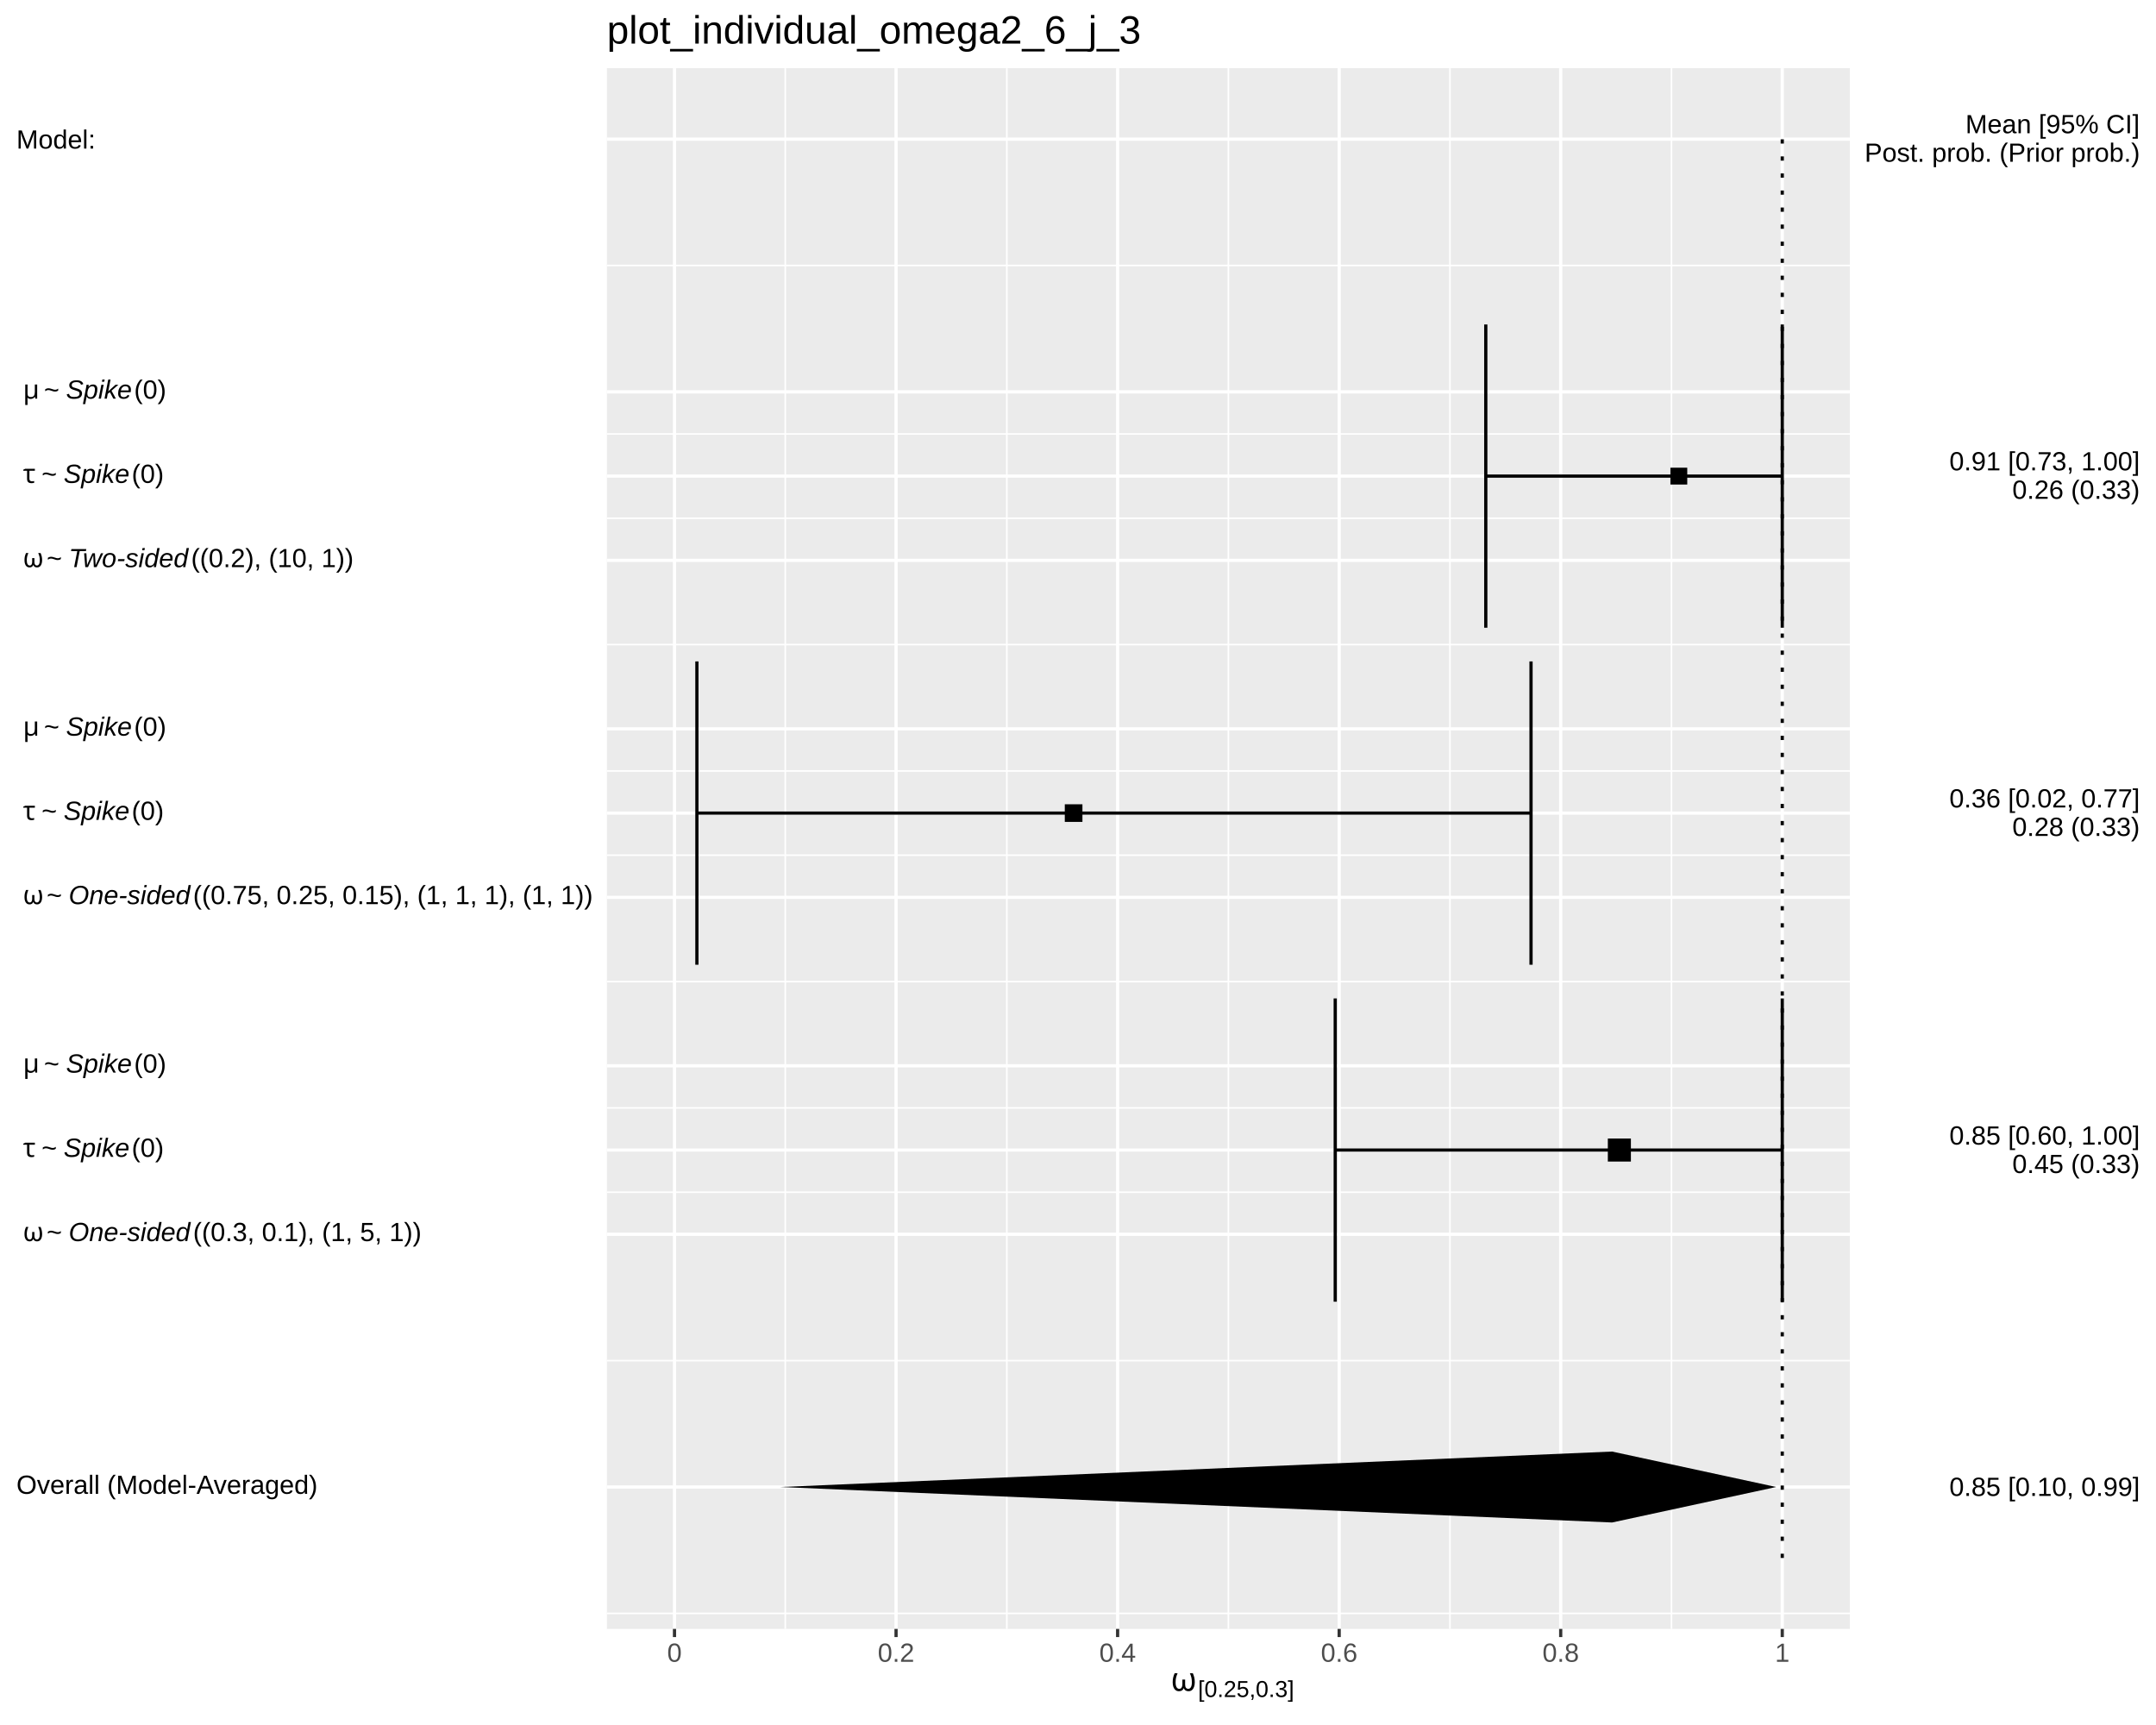
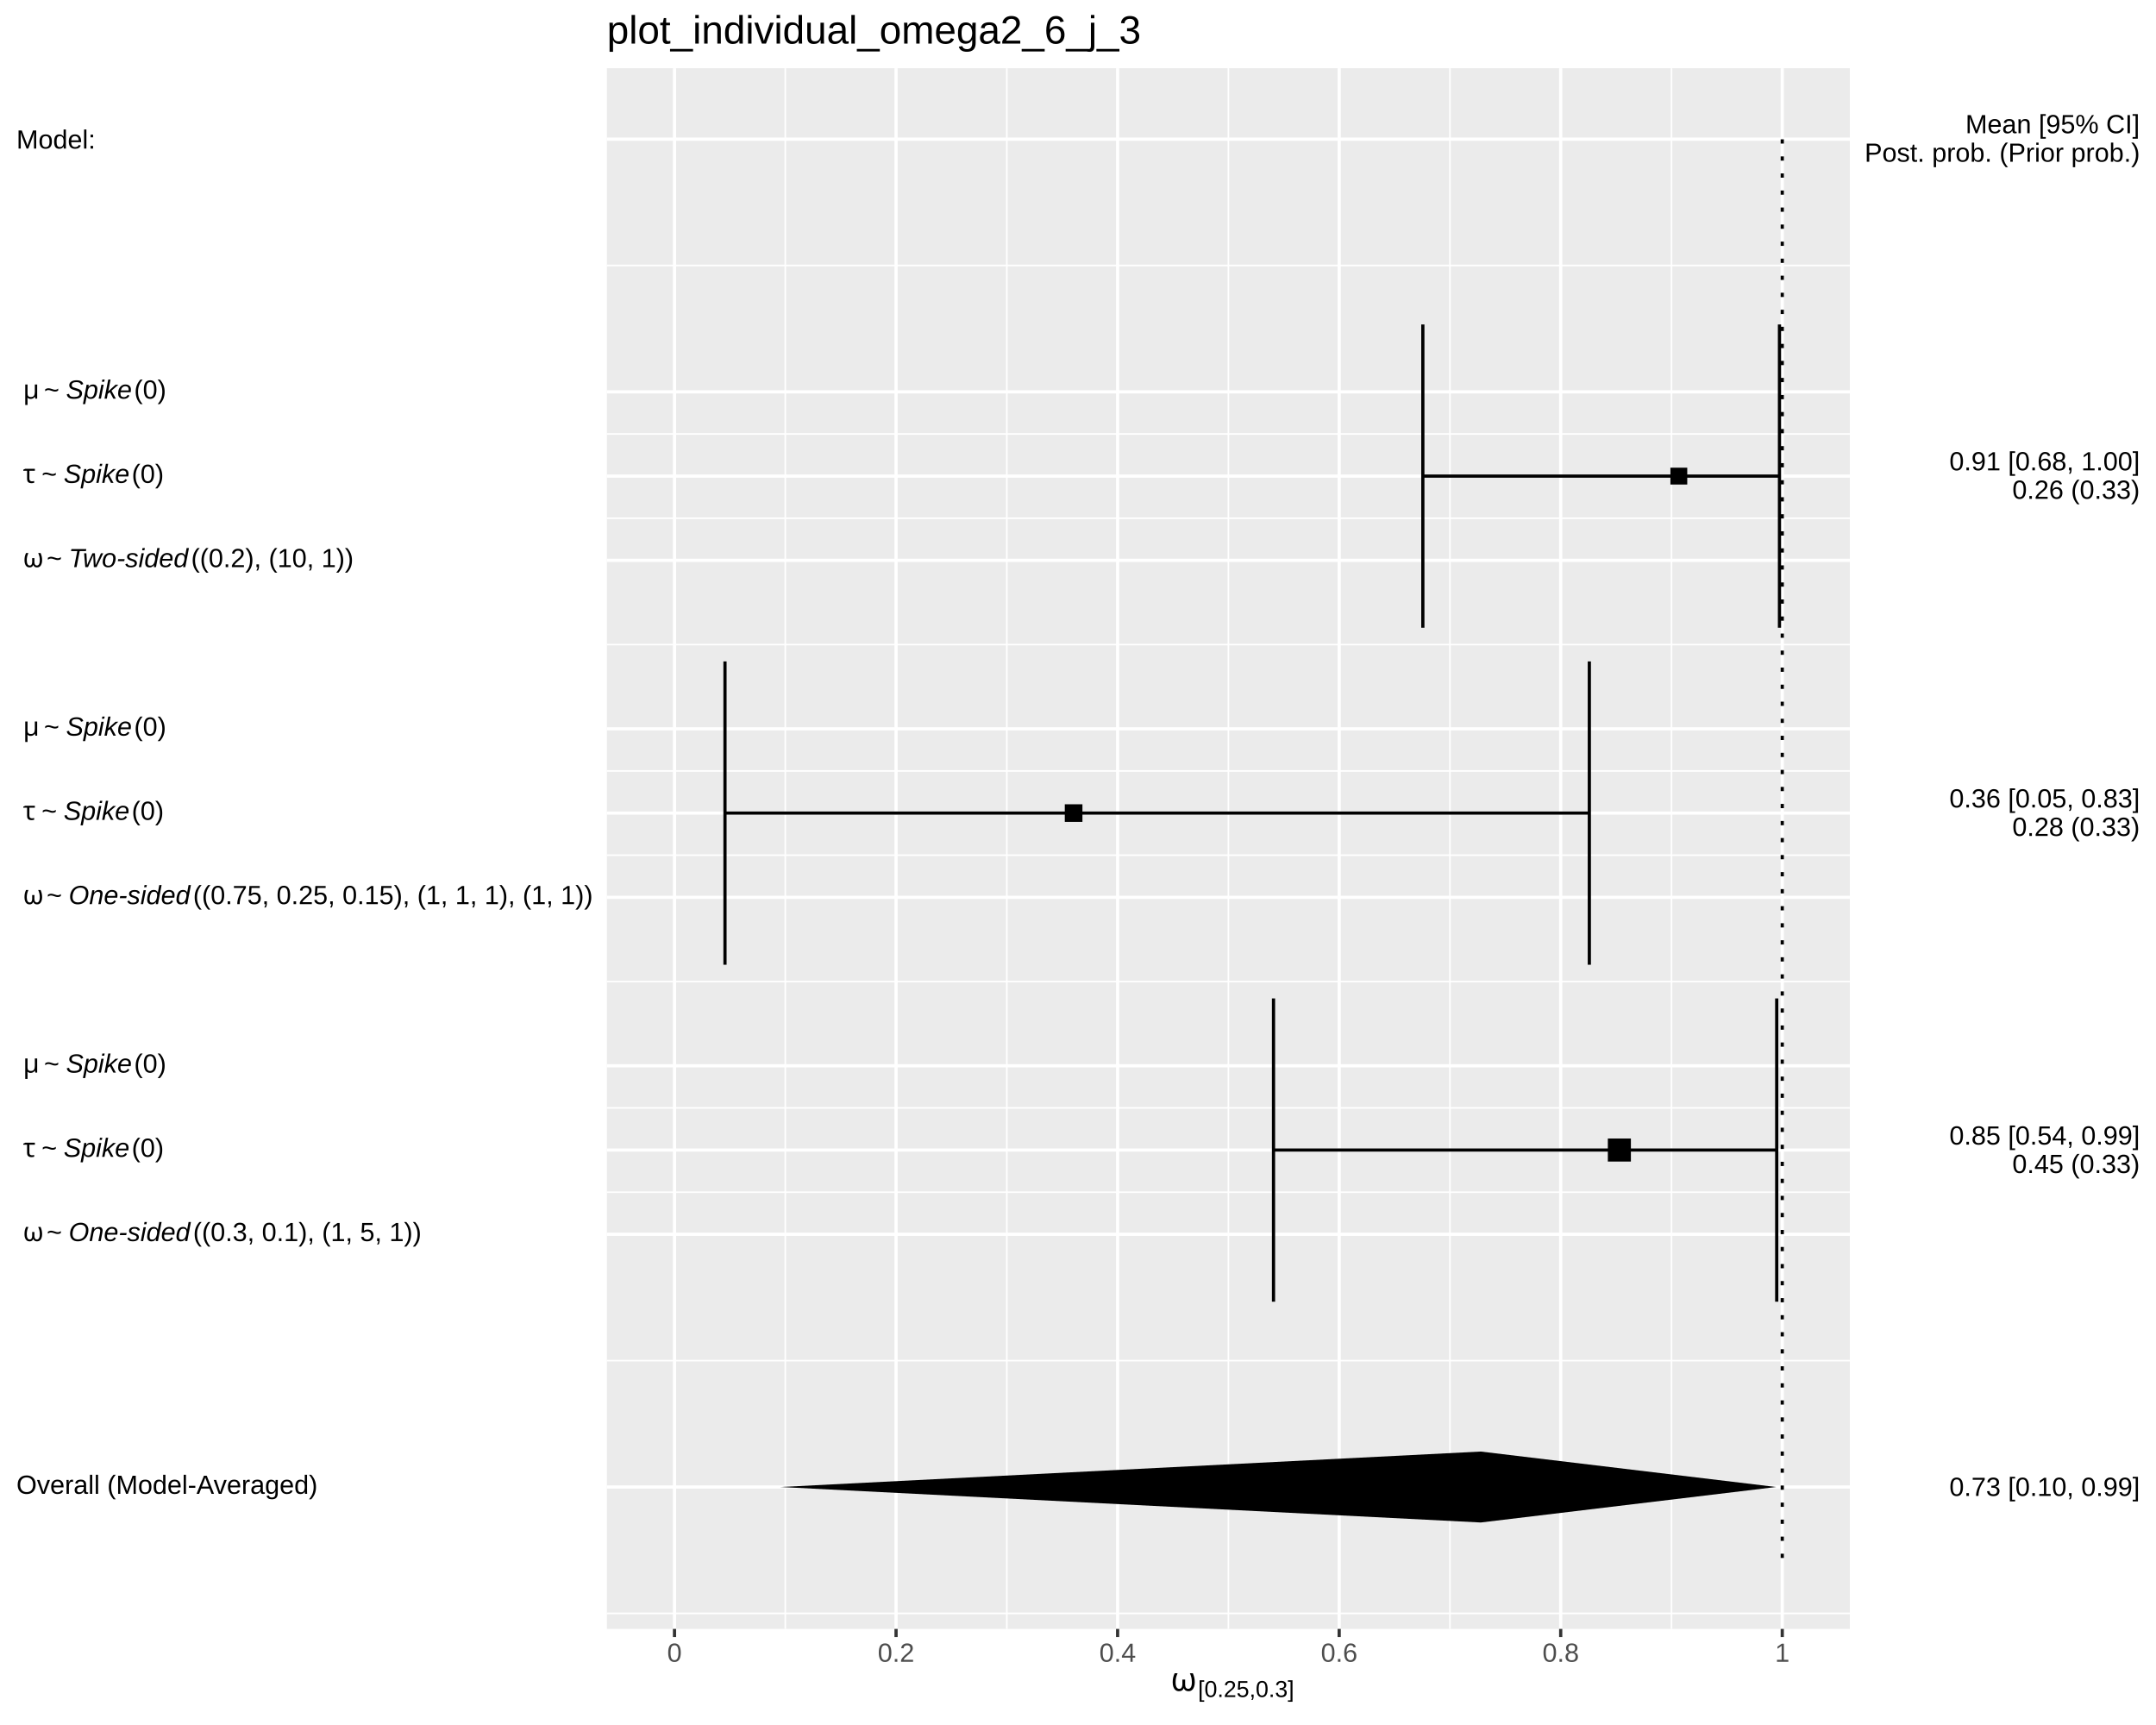
<svg xmlns="http://www.w3.org/2000/svg" viewBox="0 0 720.00 576.00">
  <defs>
    <style type="text/css">
    line, polyline, polygon, path, rect, circle {
      fill: none;
      stroke: #000000;
      stroke-linecap: round;
      stroke-linejoin: round;
      stroke-miterlimit: 10.00;
    }
  </style>
  </defs>
  <rect width="100%" height="100%" style="stroke: none; fill: #FFFFFF;" />
  <rect x="0.00" y="0.00" width="720.00" height="576.00" style="stroke-width: 1.07; stroke: #FFFFFF; fill: #FFFFFF;" />
  <defs>
    <clipPath id="cpMjAyLjY4fDYxNy43Nnw1NDMuOTF8MjIuNzc=">
      <rect x="202.68" y="22.77" width="415.08" height="521.14" />
    </clipPath>
  </defs>
  <rect x="202.68" y="22.77" width="415.08" height="521.14" style="stroke-width: 1.07; stroke: none; fill: #EBEBEB;" clip-path="url(#cpMjAyLjY4fDYxNy43Nnw1NDMuOTF8MjIuNzc=)" />
  <polyline points="202.68,538.73 617.76,538.73 " style="stroke-width: 0.53; stroke: #FFFFFF; stroke-linecap: butt;" clip-path="url(#cpMjAyLjY4fDYxNy43Nnw1NDMuOTF8MjIuNzc=)" />
  <polyline points="202.68,454.34 617.76,454.34 " style="stroke-width: 0.53; stroke: #FFFFFF; stroke-linecap: butt;" clip-path="url(#cpMjAyLjY4fDYxNy43Nnw1NDMuOTF8MjIuNzc=)" />
  <polyline points="202.68,398.08 617.76,398.08 " style="stroke-width: 0.53; stroke: #FFFFFF; stroke-linecap: butt;" clip-path="url(#cpMjAyLjY4fDYxNy43Nnw1NDMuOTF8MjIuNzc=)" />
  <polyline points="202.68,369.95 617.76,369.95 " style="stroke-width: 0.53; stroke: #FFFFFF; stroke-linecap: butt;" clip-path="url(#cpMjAyLjY4fDYxNy43Nnw1NDMuOTF8MjIuNzc=)" />
  <polyline points="202.68,327.76 617.76,327.76 " style="stroke-width: 0.53; stroke: #FFFFFF; stroke-linecap: butt;" clip-path="url(#cpMjAyLjY4fDYxNy43Nnw1NDMuOTF8MjIuNzc=)" />
  <polyline points="202.68,285.56 617.76,285.56 " style="stroke-width: 0.53; stroke: #FFFFFF; stroke-linecap: butt;" clip-path="url(#cpMjAyLjY4fDYxNy43Nnw1NDMuOTF8MjIuNzc=)" />
  <polyline points="202.68,257.43 617.76,257.43 " style="stroke-width: 0.53; stroke: #FFFFFF; stroke-linecap: butt;" clip-path="url(#cpMjAyLjY4fDYxNy43Nnw1NDMuOTF8MjIuNzc=)" />
  <polyline points="202.68,215.24 617.76,215.24 " style="stroke-width: 0.53; stroke: #FFFFFF; stroke-linecap: butt;" clip-path="url(#cpMjAyLjY4fDYxNy43Nnw1NDMuOTF8MjIuNzc=)" />
  <polyline points="202.68,173.04 617.76,173.04 " style="stroke-width: 0.53; stroke: #FFFFFF; stroke-linecap: butt;" clip-path="url(#cpMjAyLjY4fDYxNy43Nnw1NDMuOTF8MjIuNzc=)" />
  <polyline points="202.68,144.91 617.76,144.91 " style="stroke-width: 0.53; stroke: #FFFFFF; stroke-linecap: butt;" clip-path="url(#cpMjAyLjY4fDYxNy43Nnw1NDMuOTF8MjIuNzc=)" />
  <polyline points="202.68,88.65 617.76,88.65 " style="stroke-width: 0.53; stroke: #FFFFFF; stroke-linecap: butt;" clip-path="url(#cpMjAyLjY4fDYxNy43Nnw1NDMuOTF8MjIuNzc=)" />
  <polyline points="262.24,543.91 262.24,22.77 " style="stroke-width: 0.53; stroke: #FFFFFF; stroke-linecap: butt;" clip-path="url(#cpMjAyLjY4fDYxNy43Nnw1NDMuOTF8MjIuNzc=)" />
  <polyline points="336.23,543.91 336.23,22.77 " style="stroke-width: 0.53; stroke: #FFFFFF; stroke-linecap: butt;" clip-path="url(#cpMjAyLjY4fDYxNy43Nnw1NDMuOTF8MjIuNzc=)" />
  <polyline points="410.22,543.91 410.22,22.77 " style="stroke-width: 0.53; stroke: #FFFFFF; stroke-linecap: butt;" clip-path="url(#cpMjAyLjY4fDYxNy43Nnw1NDMuOTF8MjIuNzc=)" />
  <polyline points="484.21,543.91 484.21,22.77 " style="stroke-width: 0.53; stroke: #FFFFFF; stroke-linecap: butt;" clip-path="url(#cpMjAyLjY4fDYxNy43Nnw1NDMuOTF8MjIuNzc=)" />
  <polyline points="558.20,543.91 558.20,22.77 " style="stroke-width: 0.53; stroke: #FFFFFF; stroke-linecap: butt;" clip-path="url(#cpMjAyLjY4fDYxNy43Nnw1NDMuOTF8MjIuNzc=)" />
  <polyline points="202.68,496.53 617.76,496.53 " style="stroke-width: 1.07; stroke: #FFFFFF; stroke-linecap: butt;" clip-path="url(#cpMjAyLjY4fDYxNy43Nnw1NDMuOTF8MjIuNzc=)" />
  <polyline points="202.68,412.14 617.76,412.14 " style="stroke-width: 1.07; stroke: #FFFFFF; stroke-linecap: butt;" clip-path="url(#cpMjAyLjY4fDYxNy43Nnw1NDMuOTF8MjIuNzc=)" />
  <polyline points="202.68,384.01 617.76,384.01 " style="stroke-width: 1.07; stroke: #FFFFFF; stroke-linecap: butt;" clip-path="url(#cpMjAyLjY4fDYxNy43Nnw1NDMuOTF8MjIuNzc=)" />
  <polyline points="202.68,355.88 617.76,355.88 " style="stroke-width: 1.07; stroke: #FFFFFF; stroke-linecap: butt;" clip-path="url(#cpMjAyLjY4fDYxNy43Nnw1NDMuOTF8MjIuNzc=)" />
  <polyline points="202.68,299.63 617.76,299.63 " style="stroke-width: 1.07; stroke: #FFFFFF; stroke-linecap: butt;" clip-path="url(#cpMjAyLjY4fDYxNy43Nnw1NDMuOTF8MjIuNzc=)" />
  <polyline points="202.68,271.50 617.76,271.50 " style="stroke-width: 1.07; stroke: #FFFFFF; stroke-linecap: butt;" clip-path="url(#cpMjAyLjY4fDYxNy43Nnw1NDMuOTF8MjIuNzc=)" />
  <polyline points="202.68,243.37 617.76,243.37 " style="stroke-width: 1.07; stroke: #FFFFFF; stroke-linecap: butt;" clip-path="url(#cpMjAyLjY4fDYxNy43Nnw1NDMuOTF8MjIuNzc=)" />
  <polyline points="202.68,187.11 617.76,187.11 " style="stroke-width: 1.07; stroke: #FFFFFF; stroke-linecap: butt;" clip-path="url(#cpMjAyLjY4fDYxNy43Nnw1NDMuOTF8MjIuNzc=)" />
  <polyline points="202.68,158.98 617.76,158.98 " style="stroke-width: 1.07; stroke: #FFFFFF; stroke-linecap: butt;" clip-path="url(#cpMjAyLjY4fDYxNy43Nnw1NDMuOTF8MjIuNzc=)" />
  <polyline points="202.68,130.85 617.76,130.85 " style="stroke-width: 1.07; stroke: #FFFFFF; stroke-linecap: butt;" clip-path="url(#cpMjAyLjY4fDYxNy43Nnw1NDMuOTF8MjIuNzc=)" />
  <polyline points="202.68,46.46 617.76,46.46 " style="stroke-width: 1.07; stroke: #FFFFFF; stroke-linecap: butt;" clip-path="url(#cpMjAyLjY4fDYxNy43Nnw1NDMuOTF8MjIuNzc=)" />
  <polyline points="225.25,543.91 225.25,22.77 " style="stroke-width: 1.07; stroke: #FFFFFF; stroke-linecap: butt;" clip-path="url(#cpMjAyLjY4fDYxNy43Nnw1NDMuOTF8MjIuNzc=)" />
  <polyline points="299.24,543.91 299.24,22.77 " style="stroke-width: 1.07; stroke: #FFFFFF; stroke-linecap: butt;" clip-path="url(#cpMjAyLjY4fDYxNy43Nnw1NDMuOTF8MjIuNzc=)" />
  <polyline points="373.23,543.91 373.23,22.77 " style="stroke-width: 1.07; stroke: #FFFFFF; stroke-linecap: butt;" clip-path="url(#cpMjAyLjY4fDYxNy43Nnw1NDMuOTF8MjIuNzc=)" />
  <polyline points="447.22,543.91 447.22,22.77 " style="stroke-width: 1.07; stroke: #FFFFFF; stroke-linecap: butt;" clip-path="url(#cpMjAyLjY4fDYxNy43Nnw1NDMuOTF8MjIuNzc=)" />
  <polyline points="521.20,543.91 521.20,22.77 " style="stroke-width: 1.07; stroke: #FFFFFF; stroke-linecap: butt;" clip-path="url(#cpMjAyLjY4fDYxNy43Nnw1NDMuOTF8MjIuNzc=)" />
  <polyline points="595.19,543.91 595.19,22.77 " style="stroke-width: 1.07; stroke: #FFFFFF; stroke-linecap: butt;" clip-path="url(#cpMjAyLjY4fDYxNy43Nnw1NDMuOTF8MjIuNzc=)" />
-   <polyline points="595.19,209.61 595.19,108.34 " style="stroke-width: 1.07; stroke-linecap: butt;" clip-path="url(#cpMjAyLjY4fDYxNy43Nnw1NDMuOTF8MjIuNzc=)" />
-   <polyline points="595.19,158.98 496.18,158.98 " style="stroke-width: 1.07; stroke-linecap: butt;" clip-path="url(#cpMjAyLjY4fDYxNy43Nnw1NDMuOTF8MjIuNzc=)" />
-   <polyline points="496.18,209.61 496.18,108.34 " style="stroke-width: 1.07; stroke-linecap: butt;" clip-path="url(#cpMjAyLjY4fDYxNy43Nnw1NDMuOTF8MjIuNzc=)" />
-   <polyline points="511.29,322.13 511.29,220.86 " style="stroke-width: 1.07; stroke-linecap: butt;" clip-path="url(#cpMjAyLjY4fDYxNy43Nnw1NDMuOTF8MjIuNzc=)" />
-   <polyline points="511.29,271.50 232.73,271.50 " style="stroke-width: 1.07; stroke-linecap: butt;" clip-path="url(#cpMjAyLjY4fDYxNy43Nnw1NDMuOTF8MjIuNzc=)" />
-   <polyline points="232.73,322.13 232.73,220.86 " style="stroke-width: 1.07; stroke-linecap: butt;" clip-path="url(#cpMjAyLjY4fDYxNy43Nnw1NDMuOTF8MjIuNzc=)" />
-   <polyline points="595.19,434.65 595.19,333.38 " style="stroke-width: 1.07; stroke-linecap: butt;" clip-path="url(#cpMjAyLjY4fDYxNy43Nnw1NDMuOTF8MjIuNzc=)" />
-   <polyline points="595.19,384.01 445.90,384.01 " style="stroke-width: 1.07; stroke-linecap: butt;" clip-path="url(#cpMjAyLjY4fDYxNy43Nnw1NDMuOTF8MjIuNzc=)" />
-   <polyline points="445.90,434.65 445.90,333.38 " style="stroke-width: 1.07; stroke-linecap: butt;" clip-path="url(#cpMjAyLjY4fDYxNy43Nnw1NDMuOTF8MjIuNzc=)" />
+   <polyline points="594.26,209.61 594.26,108.34 " style="stroke-width: 1.07; stroke-linecap: butt;" clip-path="url(#cpMjAyLjY4fDYxNy43Nnw1NDMuOTF8MjIuNzc=)" />
+   <polyline points="594.26,158.98 475.16,158.98 " style="stroke-width: 1.07; stroke-linecap: butt;" clip-path="url(#cpMjAyLjY4fDYxNy43Nnw1NDMuOTF8MjIuNzc=)" />
+   <polyline points="475.16,209.61 475.16,108.34 " style="stroke-width: 1.07; stroke-linecap: butt;" clip-path="url(#cpMjAyLjY4fDYxNy43Nnw1NDMuOTF8MjIuNzc=)" />
+   <polyline points="530.76,322.13 530.76,220.86 " style="stroke-width: 1.07; stroke-linecap: butt;" clip-path="url(#cpMjAyLjY4fDYxNy43Nnw1NDMuOTF8MjIuNzc=)" />
+   <polyline points="530.76,271.50 242.11,271.50 " style="stroke-width: 1.07; stroke-linecap: butt;" clip-path="url(#cpMjAyLjY4fDYxNy43Nnw1NDMuOTF8MjIuNzc=)" />
+   <polyline points="242.11,322.13 242.11,220.86 " style="stroke-width: 1.07; stroke-linecap: butt;" clip-path="url(#cpMjAyLjY4fDYxNy43Nnw1NDMuOTF8MjIuNzc=)" />
+   <polyline points="593.34,434.65 593.34,333.38 " style="stroke-width: 1.07; stroke-linecap: butt;" clip-path="url(#cpMjAyLjY4fDYxNy43Nnw1NDMuOTF8MjIuNzc=)" />
+   <polyline points="593.34,384.01 425.29,384.01 " style="stroke-width: 1.07; stroke-linecap: butt;" clip-path="url(#cpMjAyLjY4fDYxNy43Nnw1NDMuOTF8MjIuNzc=)" />
+   <polyline points="425.29,434.65 425.29,333.38 " style="stroke-width: 1.07; stroke-linecap: butt;" clip-path="url(#cpMjAyLjY4fDYxNy43Nnw1NDMuOTF8MjIuNzc=)" />
  <polygon points="557.84,161.79 563.46,161.79 563.46,156.17 557.84,156.17 " style="stroke-width: 0.71; stroke: none; fill: #000000;" clip-path="url(#cpMjAyLjY4fDYxNy43Nnw1NDMuOTF8MjIuNzc=)" />
  <polygon points="355.59,274.44 361.48,274.44 361.48,268.56 355.59,268.56 " style="stroke-width: 0.71; stroke: none; fill: #000000;" clip-path="url(#cpMjAyLjY4fDYxNy43Nnw1NDMuOTF8MjIuNzc=)" />
  <polygon points="536.94,387.86 544.64,387.86 544.64,380.17 536.94,380.17 " style="stroke-width: 0.71; stroke: none; fill: #000000;" clip-path="url(#cpMjAyLjY4fDYxNy43Nnw1NDMuOTF8MjIuNzc=)" />
-   <polygon points="538.35,508.38 260.56,496.53 538.35,484.69 593.17,496.53 " style="stroke-width: 1.07; stroke: none; fill: #000000;" clip-path="url(#cpMjAyLjY4fDYxNy43Nnw1NDMuOTF8MjIuNzc=)" />
+   <polygon points="494.51,508.38 260.56,496.53 494.51,484.69 593.17,496.53 " style="stroke-width: 1.07; stroke: none; fill: #000000;" clip-path="url(#cpMjAyLjY4fDYxNy43Nnw1NDMuOTF8MjIuNzc=)" />
  <polyline points="595.19,520.22 595.19,46.46 " style="stroke-width: 1.07; stroke-dasharray: 1.42,4.27; stroke-linecap: butt;" clip-path="url(#cpMjAyLjY4fDYxNy43Nnw1NDMuOTF8MjIuNzc=)" />
  <defs>
    <clipPath id="cpMC4wMHw3MjAuMDB8NTc2LjAwfDAuMDA=">
      <rect x="0.00" y="0.00" width="720.00" height="576.00" />
    </clipPath>
  </defs>
  <g clip-path="url(#cpMC4wMHw3MjAuMDB8NTc2LjAwfDAuMDA=)">
    <text x="5.48" y="498.81" style="font-size: 8.80px; font-family: Liberation Sans;" textLength="100.52px" lengthAdjust="spacingAndGlyphs">Overall (Model-Averaged)</text>
  </g>
  <g clip-path="url(#cpMC4wMHw3MjAuMDB8NTc2LjAwfDAuMDA=)">
    <text x="5.48" y="414.42" style="font-size: 8.80px; font-family: Symbola;" textLength="2.20px" lengthAdjust="spacingAndGlyphs"> </text>
  </g>
  <g clip-path="url(#cpMC4wMHw3MjAuMDB8NTc2LjAwfDAuMDA=)">
    <text x="7.68" y="414.42" style="font-size: 8.80px; font-family: Symbola;" textLength="5.70px" lengthAdjust="spacingAndGlyphs">ω</text>
  </g>
  <g clip-path="url(#cpMC4wMHw3MjAuMDB8NTc2LjAwfDAuMDA=)">
    <text x="13.39" y="414.42" style="font-size: 8.80px; font-family: Symbola;" textLength="2.20px" lengthAdjust="spacingAndGlyphs"> </text>
  </g>
  <g clip-path="url(#cpMC4wMHw3MjAuMDB8NTc2LjAwfDAuMDA=)">
    <text x="15.59" y="414.42" style="font-size: 8.80px; font-family: Liberation Sans;" textLength="5.14px" lengthAdjust="spacingAndGlyphs">~</text>
  </g>
  <g clip-path="url(#cpMC4wMHw3MjAuMDB8NTc2LjAwfDAuMDA=)">
    <text x="20.73" y="414.42" style="font-size: 8.80px; font-family: Symbola;" textLength="2.20px" lengthAdjust="spacingAndGlyphs"> </text>
  </g>
  <g clip-path="url(#cpMC4wMHw3MjAuMDB8NTc2LjAwfDAuMDA=)">
    <text x="22.93" y="414.42" style="font-size: 8.80px; font-style: italic; font-family: Liberation Sans;" textLength="40.58px" lengthAdjust="spacingAndGlyphs">One-sided</text>
  </g>
  <g clip-path="url(#cpMC4wMHw3MjAuMDB8NTc2LjAwfDAuMDA=)">
    <text x="64.47" y="414.42" style="font-size: 8.80px; font-family: Liberation Sans;" textLength="76.14px" lengthAdjust="spacingAndGlyphs">((0.3, 0.1), (1, 5, 1))</text>
  </g>
  <g clip-path="url(#cpMC4wMHw3MjAuMDB8NTc2LjAwfDAuMDA=)">
    <text x="5.48" y="386.29" style="font-size: 8.80px; font-family: Symbola;" textLength="2.20px" lengthAdjust="spacingAndGlyphs"> </text>
  </g>
  <g clip-path="url(#cpMC4wMHw3MjAuMDB8NTc2LjAwfDAuMDA=)">
    <text x="7.68" y="386.29" style="font-size: 8.80px; font-family: Symbola;" textLength="4.02px" lengthAdjust="spacingAndGlyphs">τ</text>
  </g>
  <g clip-path="url(#cpMC4wMHw3MjAuMDB8NTc2LjAwfDAuMDA=)">
    <text x="11.70" y="386.29" style="font-size: 8.80px; font-family: Symbola;" textLength="2.20px" lengthAdjust="spacingAndGlyphs"> </text>
  </g>
  <g clip-path="url(#cpMC4wMHw3MjAuMDB8NTc2LjAwfDAuMDA=)">
    <text x="13.90" y="386.29" style="font-size: 8.80px; font-family: Liberation Sans;" textLength="5.14px" lengthAdjust="spacingAndGlyphs">~</text>
  </g>
  <g clip-path="url(#cpMC4wMHw3MjAuMDB8NTc2LjAwfDAuMDA=)">
    <text x="19.04" y="386.29" style="font-size: 8.80px; font-family: Symbola;" textLength="2.20px" lengthAdjust="spacingAndGlyphs"> </text>
  </g>
  <g clip-path="url(#cpMC4wMHw3MjAuMDB8NTc2LjAwfDAuMDA=)">
    <text x="21.25" y="386.29" style="font-size: 8.80px; font-style: italic; font-family: Liberation Sans;" textLength="22.02px" lengthAdjust="spacingAndGlyphs">Spike</text>
  </g>
  <g clip-path="url(#cpMC4wMHw3MjAuMDB8NTc2LjAwfDAuMDA=)">
    <text x="43.97" y="386.29" style="font-size: 8.80px; font-family: Liberation Sans;" textLength="10.73px" lengthAdjust="spacingAndGlyphs">(0)</text>
  </g>
  <g clip-path="url(#cpMC4wMHw3MjAuMDB8NTc2LjAwfDAuMDA=)">
    <text x="5.48" y="358.16" style="font-size: 8.80px; font-family: Symbola;" textLength="2.20px" lengthAdjust="spacingAndGlyphs"> </text>
  </g>
  <g clip-path="url(#cpMC4wMHw3MjAuMDB8NTc2LjAwfDAuMDA=)">
    <text x="7.68" y="358.16" style="font-size: 8.80px; font-family: Symbola;" textLength="4.81px" lengthAdjust="spacingAndGlyphs">μ</text>
  </g>
  <g clip-path="url(#cpMC4wMHw3MjAuMDB8NTc2LjAwfDAuMDA=)">
    <text x="12.50" y="358.16" style="font-size: 8.80px; font-family: Symbola;" textLength="2.20px" lengthAdjust="spacingAndGlyphs"> </text>
  </g>
  <g clip-path="url(#cpMC4wMHw3MjAuMDB8NTc2LjAwfDAuMDA=)">
    <text x="14.70" y="358.16" style="font-size: 8.80px; font-family: Liberation Sans;" textLength="5.14px" lengthAdjust="spacingAndGlyphs">~</text>
  </g>
  <g clip-path="url(#cpMC4wMHw3MjAuMDB8NTc2LjAwfDAuMDA=)">
    <text x="19.84" y="358.16" style="font-size: 8.80px; font-family: Symbola;" textLength="2.20px" lengthAdjust="spacingAndGlyphs"> </text>
  </g>
  <g clip-path="url(#cpMC4wMHw3MjAuMDB8NTc2LjAwfDAuMDA=)">
    <text x="22.04" y="358.16" style="font-size: 8.80px; font-style: italic; font-family: Liberation Sans;" textLength="22.02px" lengthAdjust="spacingAndGlyphs">Spike</text>
  </g>
  <g clip-path="url(#cpMC4wMHw3MjAuMDB8NTc2LjAwfDAuMDA=)">
    <text x="44.77" y="358.16" style="font-size: 8.80px; font-family: Liberation Sans;" textLength="10.73px" lengthAdjust="spacingAndGlyphs">(0)</text>
  </g>
  <g clip-path="url(#cpMC4wMHw3MjAuMDB8NTc2LjAwfDAuMDA=)">
    <text x="5.48" y="301.90" style="font-size: 8.80px; font-family: Symbola;" textLength="2.20px" lengthAdjust="spacingAndGlyphs"> </text>
  </g>
  <g clip-path="url(#cpMC4wMHw3MjAuMDB8NTc2LjAwfDAuMDA=)">
    <text x="7.68" y="301.90" style="font-size: 8.80px; font-family: Symbola;" textLength="5.70px" lengthAdjust="spacingAndGlyphs">ω</text>
  </g>
  <g clip-path="url(#cpMC4wMHw3MjAuMDB8NTc2LjAwfDAuMDA=)">
    <text x="13.39" y="301.90" style="font-size: 8.80px; font-family: Symbola;" textLength="2.20px" lengthAdjust="spacingAndGlyphs"> </text>
  </g>
  <g clip-path="url(#cpMC4wMHw3MjAuMDB8NTc2LjAwfDAuMDA=)">
    <text x="15.59" y="301.90" style="font-size: 8.80px; font-family: Liberation Sans;" textLength="5.14px" lengthAdjust="spacingAndGlyphs">~</text>
  </g>
  <g clip-path="url(#cpMC4wMHw3MjAuMDB8NTc2LjAwfDAuMDA=)">
    <text x="20.73" y="301.90" style="font-size: 8.80px; font-family: Symbola;" textLength="2.20px" lengthAdjust="spacingAndGlyphs"> </text>
  </g>
  <g clip-path="url(#cpMC4wMHw3MjAuMDB8NTc2LjAwfDAuMDA=)">
    <text x="22.93" y="301.90" style="font-size: 8.80px; font-style: italic; font-family: Liberation Sans;" textLength="40.58px" lengthAdjust="spacingAndGlyphs">One-sided</text>
  </g>
  <g clip-path="url(#cpMC4wMHw3MjAuMDB8NTc2LjAwfDAuMDA=)">
    <text x="64.47" y="301.90" style="font-size: 8.80px; font-family: Liberation Sans;" textLength="133.28px" lengthAdjust="spacingAndGlyphs">((0.75, 0.25, 0.15), (1, 1, 1), (1, 1))</text>
  </g>
  <g clip-path="url(#cpMC4wMHw3MjAuMDB8NTc2LjAwfDAuMDA=)">
    <text x="5.48" y="273.77" style="font-size: 8.80px; font-family: Symbola;" textLength="2.20px" lengthAdjust="spacingAndGlyphs"> </text>
  </g>
  <g clip-path="url(#cpMC4wMHw3MjAuMDB8NTc2LjAwfDAuMDA=)">
    <text x="7.68" y="273.77" style="font-size: 8.80px; font-family: Symbola;" textLength="4.02px" lengthAdjust="spacingAndGlyphs">τ</text>
  </g>
  <g clip-path="url(#cpMC4wMHw3MjAuMDB8NTc2LjAwfDAuMDA=)">
    <text x="11.70" y="273.77" style="font-size: 8.80px; font-family: Symbola;" textLength="2.20px" lengthAdjust="spacingAndGlyphs"> </text>
  </g>
  <g clip-path="url(#cpMC4wMHw3MjAuMDB8NTc2LjAwfDAuMDA=)">
    <text x="13.90" y="273.77" style="font-size: 8.80px; font-family: Liberation Sans;" textLength="5.14px" lengthAdjust="spacingAndGlyphs">~</text>
  </g>
  <g clip-path="url(#cpMC4wMHw3MjAuMDB8NTc2LjAwfDAuMDA=)">
    <text x="19.04" y="273.77" style="font-size: 8.80px; font-family: Symbola;" textLength="2.20px" lengthAdjust="spacingAndGlyphs"> </text>
  </g>
  <g clip-path="url(#cpMC4wMHw3MjAuMDB8NTc2LjAwfDAuMDA=)">
    <text x="21.25" y="273.77" style="font-size: 8.80px; font-style: italic; font-family: Liberation Sans;" textLength="22.02px" lengthAdjust="spacingAndGlyphs">Spike</text>
  </g>
  <g clip-path="url(#cpMC4wMHw3MjAuMDB8NTc2LjAwfDAuMDA=)">
    <text x="43.97" y="273.77" style="font-size: 8.80px; font-family: Liberation Sans;" textLength="10.73px" lengthAdjust="spacingAndGlyphs">(0)</text>
  </g>
  <g clip-path="url(#cpMC4wMHw3MjAuMDB8NTc2LjAwfDAuMDA=)">
    <text x="5.48" y="245.64" style="font-size: 8.80px; font-family: Symbola;" textLength="2.20px" lengthAdjust="spacingAndGlyphs"> </text>
  </g>
  <g clip-path="url(#cpMC4wMHw3MjAuMDB8NTc2LjAwfDAuMDA=)">
    <text x="7.68" y="245.64" style="font-size: 8.80px; font-family: Symbola;" textLength="4.81px" lengthAdjust="spacingAndGlyphs">μ</text>
  </g>
  <g clip-path="url(#cpMC4wMHw3MjAuMDB8NTc2LjAwfDAuMDA=)">
    <text x="12.50" y="245.64" style="font-size: 8.80px; font-family: Symbola;" textLength="2.20px" lengthAdjust="spacingAndGlyphs"> </text>
  </g>
  <g clip-path="url(#cpMC4wMHw3MjAuMDB8NTc2LjAwfDAuMDA=)">
    <text x="14.70" y="245.64" style="font-size: 8.80px; font-family: Liberation Sans;" textLength="5.14px" lengthAdjust="spacingAndGlyphs">~</text>
  </g>
  <g clip-path="url(#cpMC4wMHw3MjAuMDB8NTc2LjAwfDAuMDA=)">
    <text x="19.84" y="245.64" style="font-size: 8.80px; font-family: Symbola;" textLength="2.20px" lengthAdjust="spacingAndGlyphs"> </text>
  </g>
  <g clip-path="url(#cpMC4wMHw3MjAuMDB8NTc2LjAwfDAuMDA=)">
    <text x="22.04" y="245.64" style="font-size: 8.80px; font-style: italic; font-family: Liberation Sans;" textLength="22.02px" lengthAdjust="spacingAndGlyphs">Spike</text>
  </g>
  <g clip-path="url(#cpMC4wMHw3MjAuMDB8NTc2LjAwfDAuMDA=)">
    <text x="44.77" y="245.64" style="font-size: 8.80px; font-family: Liberation Sans;" textLength="10.73px" lengthAdjust="spacingAndGlyphs">(0)</text>
  </g>
  <g clip-path="url(#cpMC4wMHw3MjAuMDB8NTc2LjAwfDAuMDA=)">
    <text x="5.48" y="189.38" style="font-size: 8.80px; font-family: Symbola;" textLength="2.20px" lengthAdjust="spacingAndGlyphs"> </text>
  </g>
  <g clip-path="url(#cpMC4wMHw3MjAuMDB8NTc2LjAwfDAuMDA=)">
    <text x="7.68" y="189.38" style="font-size: 8.80px; font-family: Symbola;" textLength="5.70px" lengthAdjust="spacingAndGlyphs">ω</text>
  </g>
  <g clip-path="url(#cpMC4wMHw3MjAuMDB8NTc2LjAwfDAuMDA=)">
    <text x="13.39" y="189.38" style="font-size: 8.80px; font-family: Symbola;" textLength="2.20px" lengthAdjust="spacingAndGlyphs"> </text>
  </g>
  <g clip-path="url(#cpMC4wMHw3MjAuMDB8NTc2LjAwfDAuMDA=)">
    <text x="15.59" y="189.38" style="font-size: 8.80px; font-family: Liberation Sans;" textLength="5.14px" lengthAdjust="spacingAndGlyphs">~</text>
  </g>
  <g clip-path="url(#cpMC4wMHw3MjAuMDB8NTc2LjAwfDAuMDA=)">
    <text x="20.73" y="189.38" style="font-size: 8.80px; font-family: Symbola;" textLength="2.20px" lengthAdjust="spacingAndGlyphs"> </text>
  </g>
  <g clip-path="url(#cpMC4wMHw3MjAuMDB8NTc2LjAwfDAuMDA=)">
    <text x="22.93" y="189.38" style="font-size: 8.80px; font-style: italic; font-family: Liberation Sans;" textLength="39.92px" lengthAdjust="spacingAndGlyphs">Two-sided</text>
  </g>
  <g clip-path="url(#cpMC4wMHw3MjAuMDB8NTc2LjAwfDAuMDA=)">
    <text x="63.81" y="189.38" style="font-size: 8.80px; font-family: Liberation Sans;" textLength="54.17px" lengthAdjust="spacingAndGlyphs">((0.2), (10, 1))</text>
  </g>
  <g clip-path="url(#cpMC4wMHw3MjAuMDB8NTc2LjAwfDAuMDA=)">
    <text x="5.48" y="161.25" style="font-size: 8.80px; font-family: Symbola;" textLength="2.20px" lengthAdjust="spacingAndGlyphs"> </text>
  </g>
  <g clip-path="url(#cpMC4wMHw3MjAuMDB8NTc2LjAwfDAuMDA=)">
    <text x="7.68" y="161.25" style="font-size: 8.80px; font-family: Symbola;" textLength="4.02px" lengthAdjust="spacingAndGlyphs">τ</text>
  </g>
  <g clip-path="url(#cpMC4wMHw3MjAuMDB8NTc2LjAwfDAuMDA=)">
    <text x="11.70" y="161.25" style="font-size: 8.80px; font-family: Symbola;" textLength="2.20px" lengthAdjust="spacingAndGlyphs"> </text>
  </g>
  <g clip-path="url(#cpMC4wMHw3MjAuMDB8NTc2LjAwfDAuMDA=)">
    <text x="13.90" y="161.25" style="font-size: 8.80px; font-family: Liberation Sans;" textLength="5.14px" lengthAdjust="spacingAndGlyphs">~</text>
  </g>
  <g clip-path="url(#cpMC4wMHw3MjAuMDB8NTc2LjAwfDAuMDA=)">
    <text x="19.04" y="161.25" style="font-size: 8.80px; font-family: Symbola;" textLength="2.20px" lengthAdjust="spacingAndGlyphs"> </text>
  </g>
  <g clip-path="url(#cpMC4wMHw3MjAuMDB8NTc2LjAwfDAuMDA=)">
    <text x="21.25" y="161.25" style="font-size: 8.80px; font-style: italic; font-family: Liberation Sans;" textLength="22.02px" lengthAdjust="spacingAndGlyphs">Spike</text>
  </g>
  <g clip-path="url(#cpMC4wMHw3MjAuMDB8NTc2LjAwfDAuMDA=)">
    <text x="43.97" y="161.25" style="font-size: 8.80px; font-family: Liberation Sans;" textLength="10.73px" lengthAdjust="spacingAndGlyphs">(0)</text>
  </g>
  <g clip-path="url(#cpMC4wMHw3MjAuMDB8NTc2LjAwfDAuMDA=)">
    <text x="5.48" y="133.12" style="font-size: 8.80px; font-family: Symbola;" textLength="2.20px" lengthAdjust="spacingAndGlyphs"> </text>
  </g>
  <g clip-path="url(#cpMC4wMHw3MjAuMDB8NTc2LjAwfDAuMDA=)">
    <text x="7.68" y="133.12" style="font-size: 8.80px; font-family: Symbola;" textLength="4.81px" lengthAdjust="spacingAndGlyphs">μ</text>
  </g>
  <g clip-path="url(#cpMC4wMHw3MjAuMDB8NTc2LjAwfDAuMDA=)">
    <text x="12.50" y="133.12" style="font-size: 8.80px; font-family: Symbola;" textLength="2.20px" lengthAdjust="spacingAndGlyphs"> </text>
  </g>
  <g clip-path="url(#cpMC4wMHw3MjAuMDB8NTc2LjAwfDAuMDA=)">
    <text x="14.70" y="133.12" style="font-size: 8.80px; font-family: Liberation Sans;" textLength="5.14px" lengthAdjust="spacingAndGlyphs">~</text>
  </g>
  <g clip-path="url(#cpMC4wMHw3MjAuMDB8NTc2LjAwfDAuMDA=)">
    <text x="19.84" y="133.12" style="font-size: 8.80px; font-family: Symbola;" textLength="2.20px" lengthAdjust="spacingAndGlyphs"> </text>
  </g>
  <g clip-path="url(#cpMC4wMHw3MjAuMDB8NTc2LjAwfDAuMDA=)">
    <text x="22.04" y="133.12" style="font-size: 8.80px; font-style: italic; font-family: Liberation Sans;" textLength="22.02px" lengthAdjust="spacingAndGlyphs">Spike</text>
  </g>
  <g clip-path="url(#cpMC4wMHw3MjAuMDB8NTc2LjAwfDAuMDA=)">
    <text x="44.77" y="133.12" style="font-size: 8.80px; font-family: Liberation Sans;" textLength="10.73px" lengthAdjust="spacingAndGlyphs">(0)</text>
  </g>
  <g clip-path="url(#cpMC4wMHw3MjAuMDB8NTc2LjAwfDAuMDA=)">
    <text x="5.48" y="49.61" style="font-size: 8.80px; font-family: Liberation Sans;" textLength="26.39px" lengthAdjust="spacingAndGlyphs">Model:</text>
  </g>
  <g clip-path="url(#cpMC4wMHw3MjAuMDB8NTc2LjAwfDAuMDA=)">
-     <text x="651.00" y="499.51" style="font-size: 8.80px; font-family: Liberation Sans;" textLength="63.52px" lengthAdjust="spacingAndGlyphs">0.85 [0.10, 0.99]</text>
-   </g>
-   <g clip-path="url(#cpMC4wMHw3MjAuMDB8NTc2LjAwfDAuMDA=)">
-     <text x="651.00" y="382.19" style="font-size: 8.80px; font-family: Liberation Sans;" textLength="63.52px" lengthAdjust="spacingAndGlyphs">0.85 [0.60, 1.00]</text>
+     <text x="651.00" y="499.51" style="font-size: 8.80px; font-family: Liberation Sans;" textLength="63.52px" lengthAdjust="spacingAndGlyphs">0.73 [0.10, 0.99]</text>
+   </g>
+   <g clip-path="url(#cpMC4wMHw3MjAuMDB8NTc2LjAwfDAuMDA=)">
+     <text x="651.00" y="382.19" style="font-size: 8.80px; font-family: Liberation Sans;" textLength="63.52px" lengthAdjust="spacingAndGlyphs">0.85 [0.54, 0.99]</text>
  </g>
  <g clip-path="url(#cpMC4wMHw3MjAuMDB8NTc2LjAwfDAuMDA=)">
    <text x="672.02" y="391.69" style="font-size: 8.80px; font-family: Liberation Sans;" textLength="42.50px" lengthAdjust="spacingAndGlyphs">0.45 (0.33)</text>
  </g>
  <g clip-path="url(#cpMC4wMHw3MjAuMDB8NTc2LjAwfDAuMDA=)">
-     <text x="651.00" y="269.63" style="font-size: 8.80px; font-family: Liberation Sans;" textLength="63.52px" lengthAdjust="spacingAndGlyphs">0.36 [0.02, 0.77]</text>
+     <text x="651.00" y="269.63" style="font-size: 8.80px; font-family: Liberation Sans;" textLength="63.52px" lengthAdjust="spacingAndGlyphs">0.36 [0.05, 0.83]</text>
  </g>
  <g clip-path="url(#cpMC4wMHw3MjAuMDB8NTc2LjAwfDAuMDA=)">
    <text x="672.02" y="279.13" style="font-size: 8.80px; font-family: Liberation Sans;" textLength="42.50px" lengthAdjust="spacingAndGlyphs">0.28 (0.33)</text>
  </g>
  <g clip-path="url(#cpMC4wMHw3MjAuMDB8NTc2LjAwfDAuMDA=)">
-     <text x="651.00" y="157.06" style="font-size: 8.80px; font-family: Liberation Sans;" textLength="63.52px" lengthAdjust="spacingAndGlyphs">0.91 [0.73, 1.00]</text>
+     <text x="651.00" y="157.06" style="font-size: 8.80px; font-family: Liberation Sans;" textLength="63.52px" lengthAdjust="spacingAndGlyphs">0.91 [0.68, 1.00]</text>
  </g>
  <g clip-path="url(#cpMC4wMHw3MjAuMDB8NTc2LjAwfDAuMDA=)">
    <text x="672.02" y="166.56" style="font-size: 8.80px; font-family: Liberation Sans;" textLength="42.50px" lengthAdjust="spacingAndGlyphs">0.26 (0.33)</text>
  </g>
  <g clip-path="url(#cpMC4wMHw3MjAuMDB8NTc2LjAwfDAuMDA=)">
    <text x="656.36" y="44.49" style="font-size: 8.80px; font-family: Liberation Sans;" textLength="58.16px" lengthAdjust="spacingAndGlyphs">Mean [95% CI]</text>
  </g>
  <g clip-path="url(#cpMC4wMHw3MjAuMDB8NTc2LjAwfDAuMDA=)">
    <text x="622.69" y="54.00" style="font-size: 8.80px; font-family: Liberation Sans;" textLength="91.83px" lengthAdjust="spacingAndGlyphs">Post. prob. (Prior prob.)</text>
  </g>
  <polyline points="225.25,546.65 225.25,543.91 " style="stroke-width: 1.07; stroke: #333333; stroke-linecap: butt;" clip-path="url(#cpMC4wMHw3MjAuMDB8NTc2LjAwfDAuMDA=)" />
  <polyline points="299.24,546.65 299.24,543.91 " style="stroke-width: 1.07; stroke: #333333; stroke-linecap: butt;" clip-path="url(#cpMC4wMHw3MjAuMDB8NTc2LjAwfDAuMDA=)" />
  <polyline points="373.23,546.65 373.23,543.91 " style="stroke-width: 1.07; stroke: #333333; stroke-linecap: butt;" clip-path="url(#cpMC4wMHw3MjAuMDB8NTc2LjAwfDAuMDA=)" />
  <polyline points="447.22,546.65 447.22,543.91 " style="stroke-width: 1.07; stroke: #333333; stroke-linecap: butt;" clip-path="url(#cpMC4wMHw3MjAuMDB8NTc2LjAwfDAuMDA=)" />
  <polyline points="521.20,546.65 521.20,543.91 " style="stroke-width: 1.07; stroke: #333333; stroke-linecap: butt;" clip-path="url(#cpMC4wMHw3MjAuMDB8NTc2LjAwfDAuMDA=)" />
  <polyline points="595.19,546.65 595.19,543.91 " style="stroke-width: 1.07; stroke: #333333; stroke-linecap: butt;" clip-path="url(#cpMC4wMHw3MjAuMDB8NTc2LjAwfDAuMDA=)" />
  <g clip-path="url(#cpMC4wMHw3MjAuMDB8NTc2LjAwfDAuMDA=)">
    <text x="222.80" y="554.89" style="font-size: 8.80px; fill: #4D4D4D; font-family: Liberation Sans;" textLength="4.89px" lengthAdjust="spacingAndGlyphs">0</text>
  </g>
  <g clip-path="url(#cpMC4wMHw3MjAuMDB8NTc2LjAwfDAuMDA=)">
    <text x="293.13" y="554.89" style="font-size: 8.80px; fill: #4D4D4D; font-family: Liberation Sans;" textLength="12.22px" lengthAdjust="spacingAndGlyphs">0.2</text>
  </g>
  <g clip-path="url(#cpMC4wMHw3MjAuMDB8NTc2LjAwfDAuMDA=)">
    <text x="367.12" y="554.89" style="font-size: 8.80px; fill: #4D4D4D; font-family: Liberation Sans;" textLength="12.22px" lengthAdjust="spacingAndGlyphs">0.4</text>
  </g>
  <g clip-path="url(#cpMC4wMHw3MjAuMDB8NTc2LjAwfDAuMDA=)">
    <text x="441.11" y="554.89" style="font-size: 8.80px; fill: #4D4D4D; font-family: Liberation Sans;" textLength="12.22px" lengthAdjust="spacingAndGlyphs">0.6</text>
  </g>
  <g clip-path="url(#cpMC4wMHw3MjAuMDB8NTc2LjAwfDAuMDA=)">
    <text x="515.10" y="554.89" style="font-size: 8.80px; fill: #4D4D4D; font-family: Liberation Sans;" textLength="12.22px" lengthAdjust="spacingAndGlyphs">0.8</text>
  </g>
  <g clip-path="url(#cpMC4wMHw3MjAuMDB8NTc2LjAwfDAuMDA=)">
    <text x="592.75" y="554.89" style="font-size: 8.80px; fill: #4D4D4D; font-family: Liberation Sans;" textLength="4.89px" lengthAdjust="spacingAndGlyphs">1</text>
  </g>
  <g clip-path="url(#cpMC4wMHw3MjAuMDB8NTc2LjAwfDAuMDA=)">
    <text x="388.26" y="564.61" style="font-size: 11.00px; font-family: Symbola;" textLength="2.75px" lengthAdjust="spacingAndGlyphs"> </text>
  </g>
  <g clip-path="url(#cpMC4wMHw3MjAuMDB8NTc2LjAwfDAuMDA=)">
    <text x="391.01" y="564.61" style="font-size: 11.00px; font-family: Symbola;" textLength="7.14px" lengthAdjust="spacingAndGlyphs">ω</text>
  </g>
  <g clip-path="url(#cpMC4wMHw3MjAuMDB8NTc2LjAwfDAuMDA=)">
    <text x="398.15" y="566.65" style="font-size: 7.70px; font-family: Symbola;" textLength="1.92px" lengthAdjust="spacingAndGlyphs"> </text>
  </g>
  <g clip-path="url(#cpMC4wMHw3MjAuMDB8NTc2LjAwfDAuMDA=)">
    <text x="400.07" y="566.65" style="font-size: 7.70px; font-family: Liberation Sans;" textLength="32.11px" lengthAdjust="spacingAndGlyphs">[0.25,0.3]</text>
  </g>
  <g clip-path="url(#cpMC4wMHw3MjAuMDB8NTc2LjAwfDAuMDA=)">
    <text x="202.68" y="14.56" style="font-size: 13.20px; font-family: Liberation Sans;" textLength="178.09px" lengthAdjust="spacingAndGlyphs">plot_individual_omega2_6_j_3</text>
  </g>
</svg>
